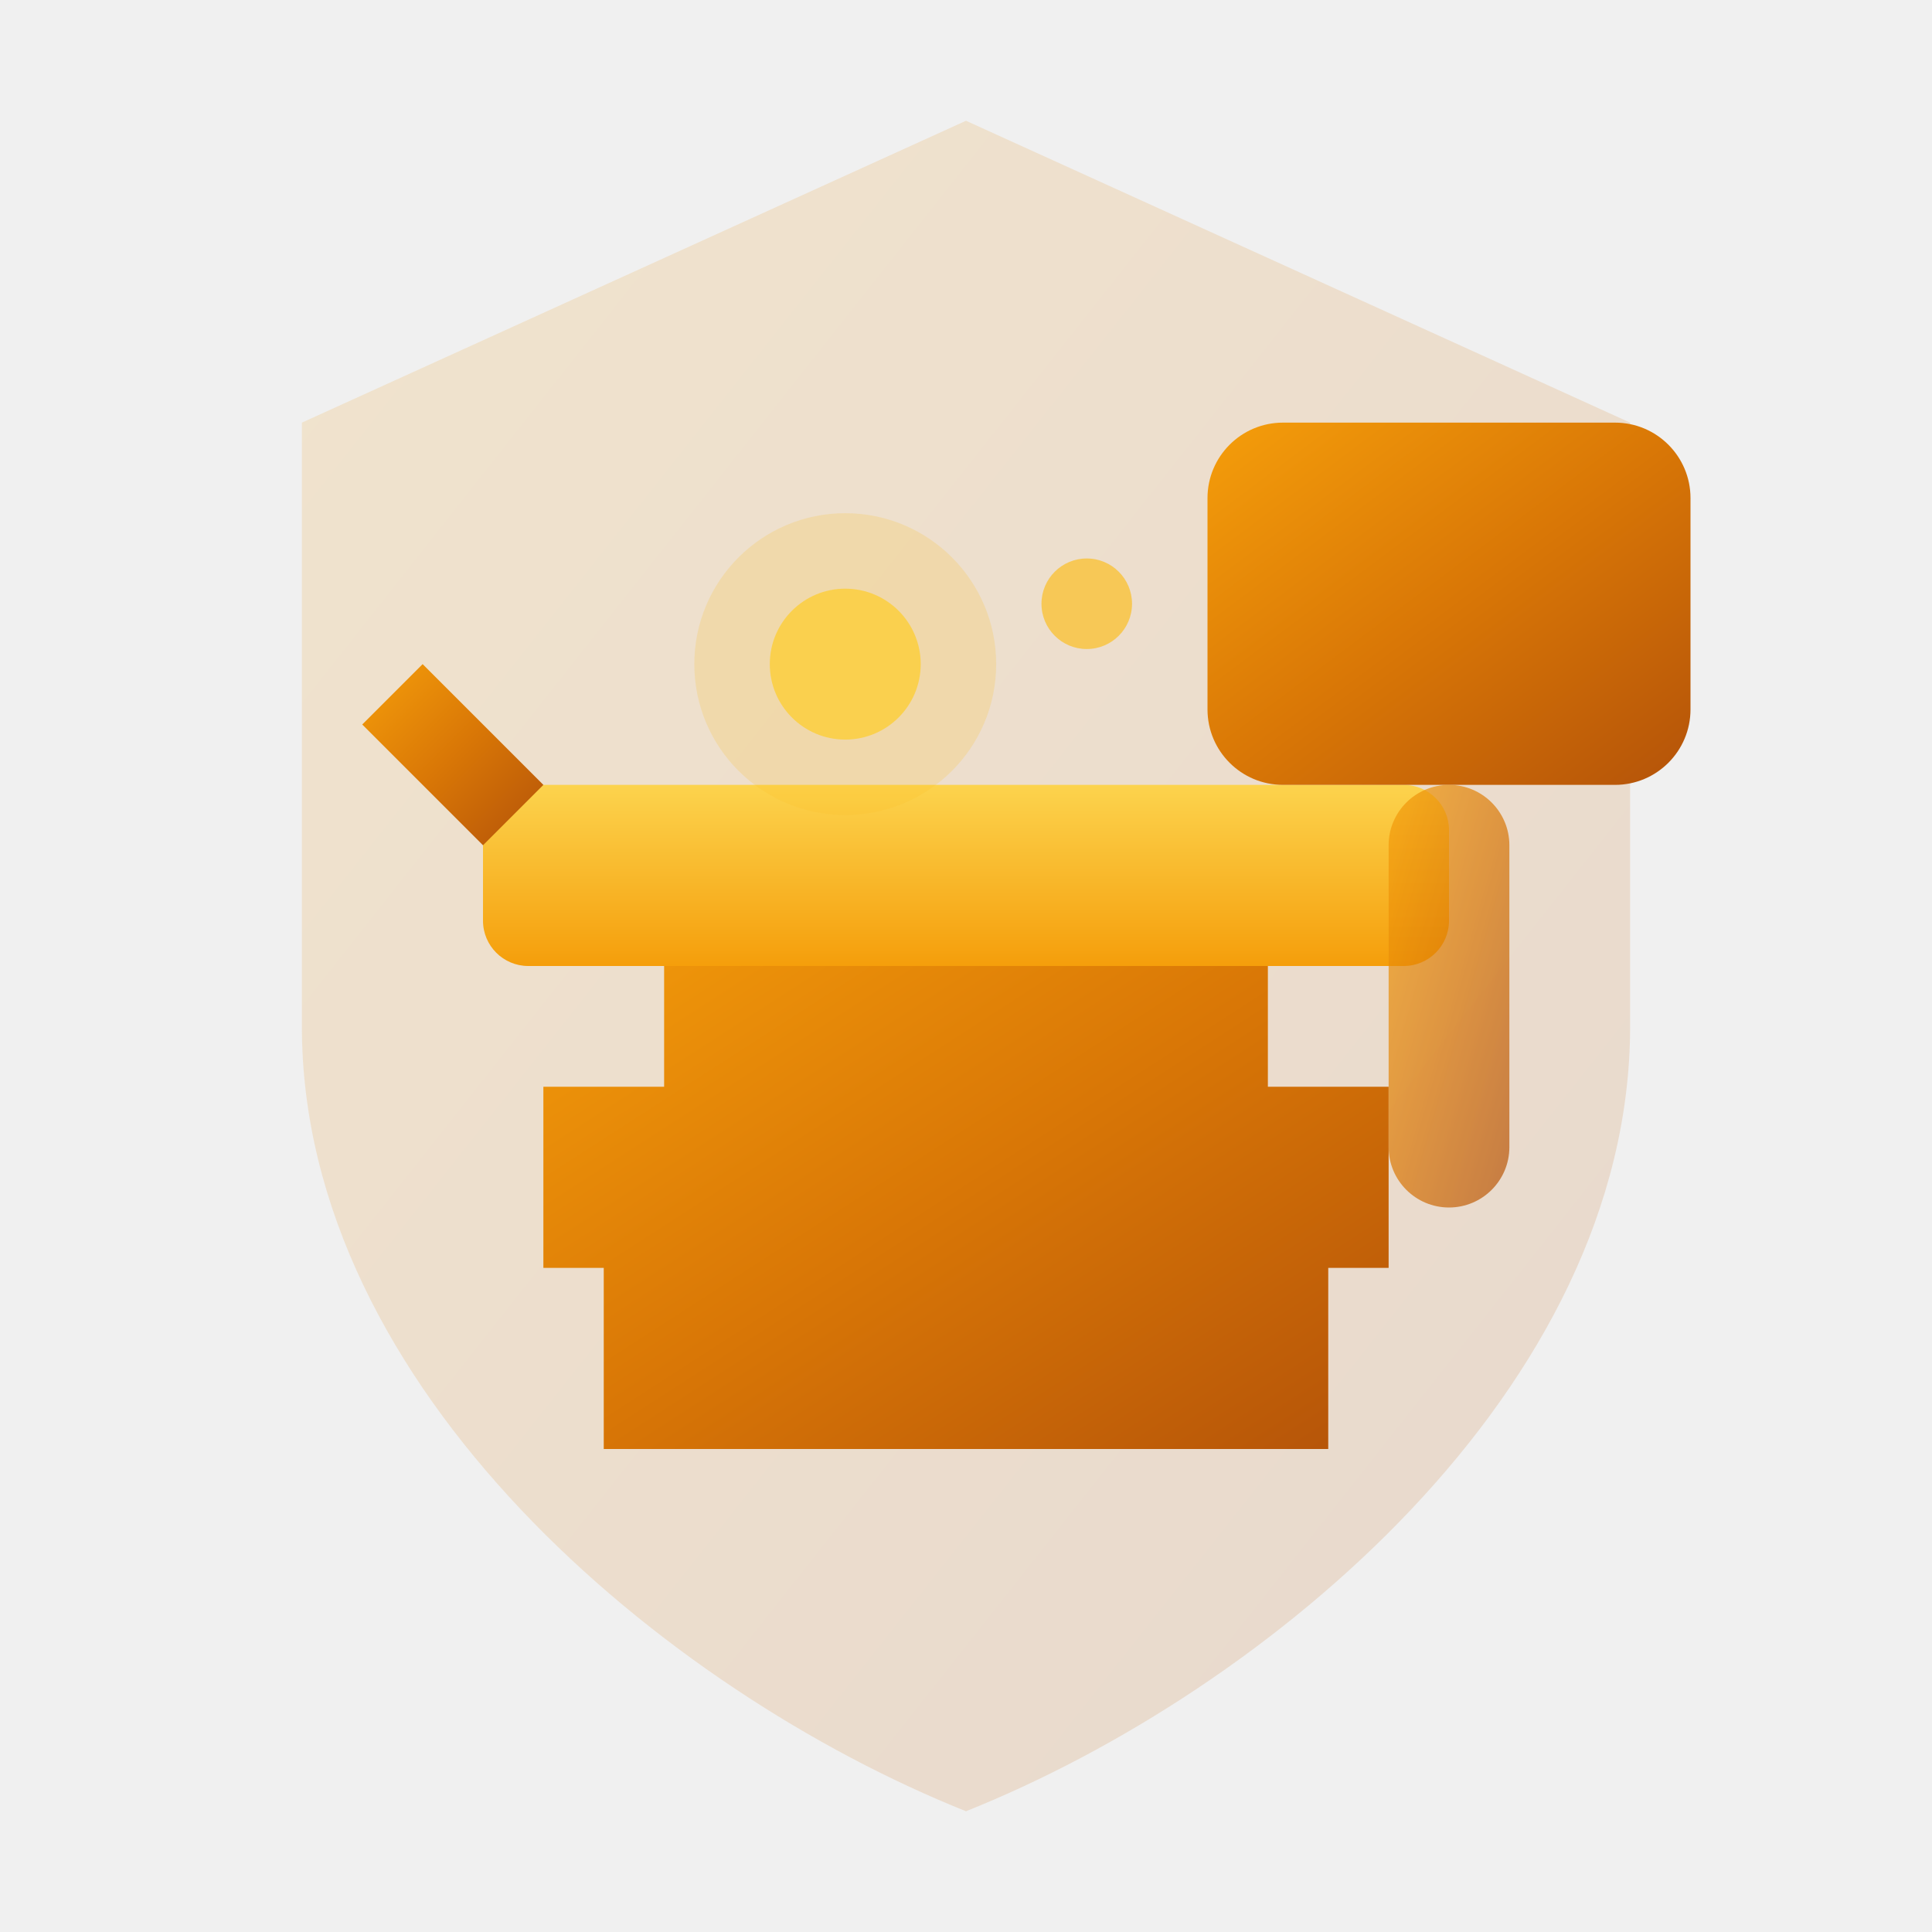
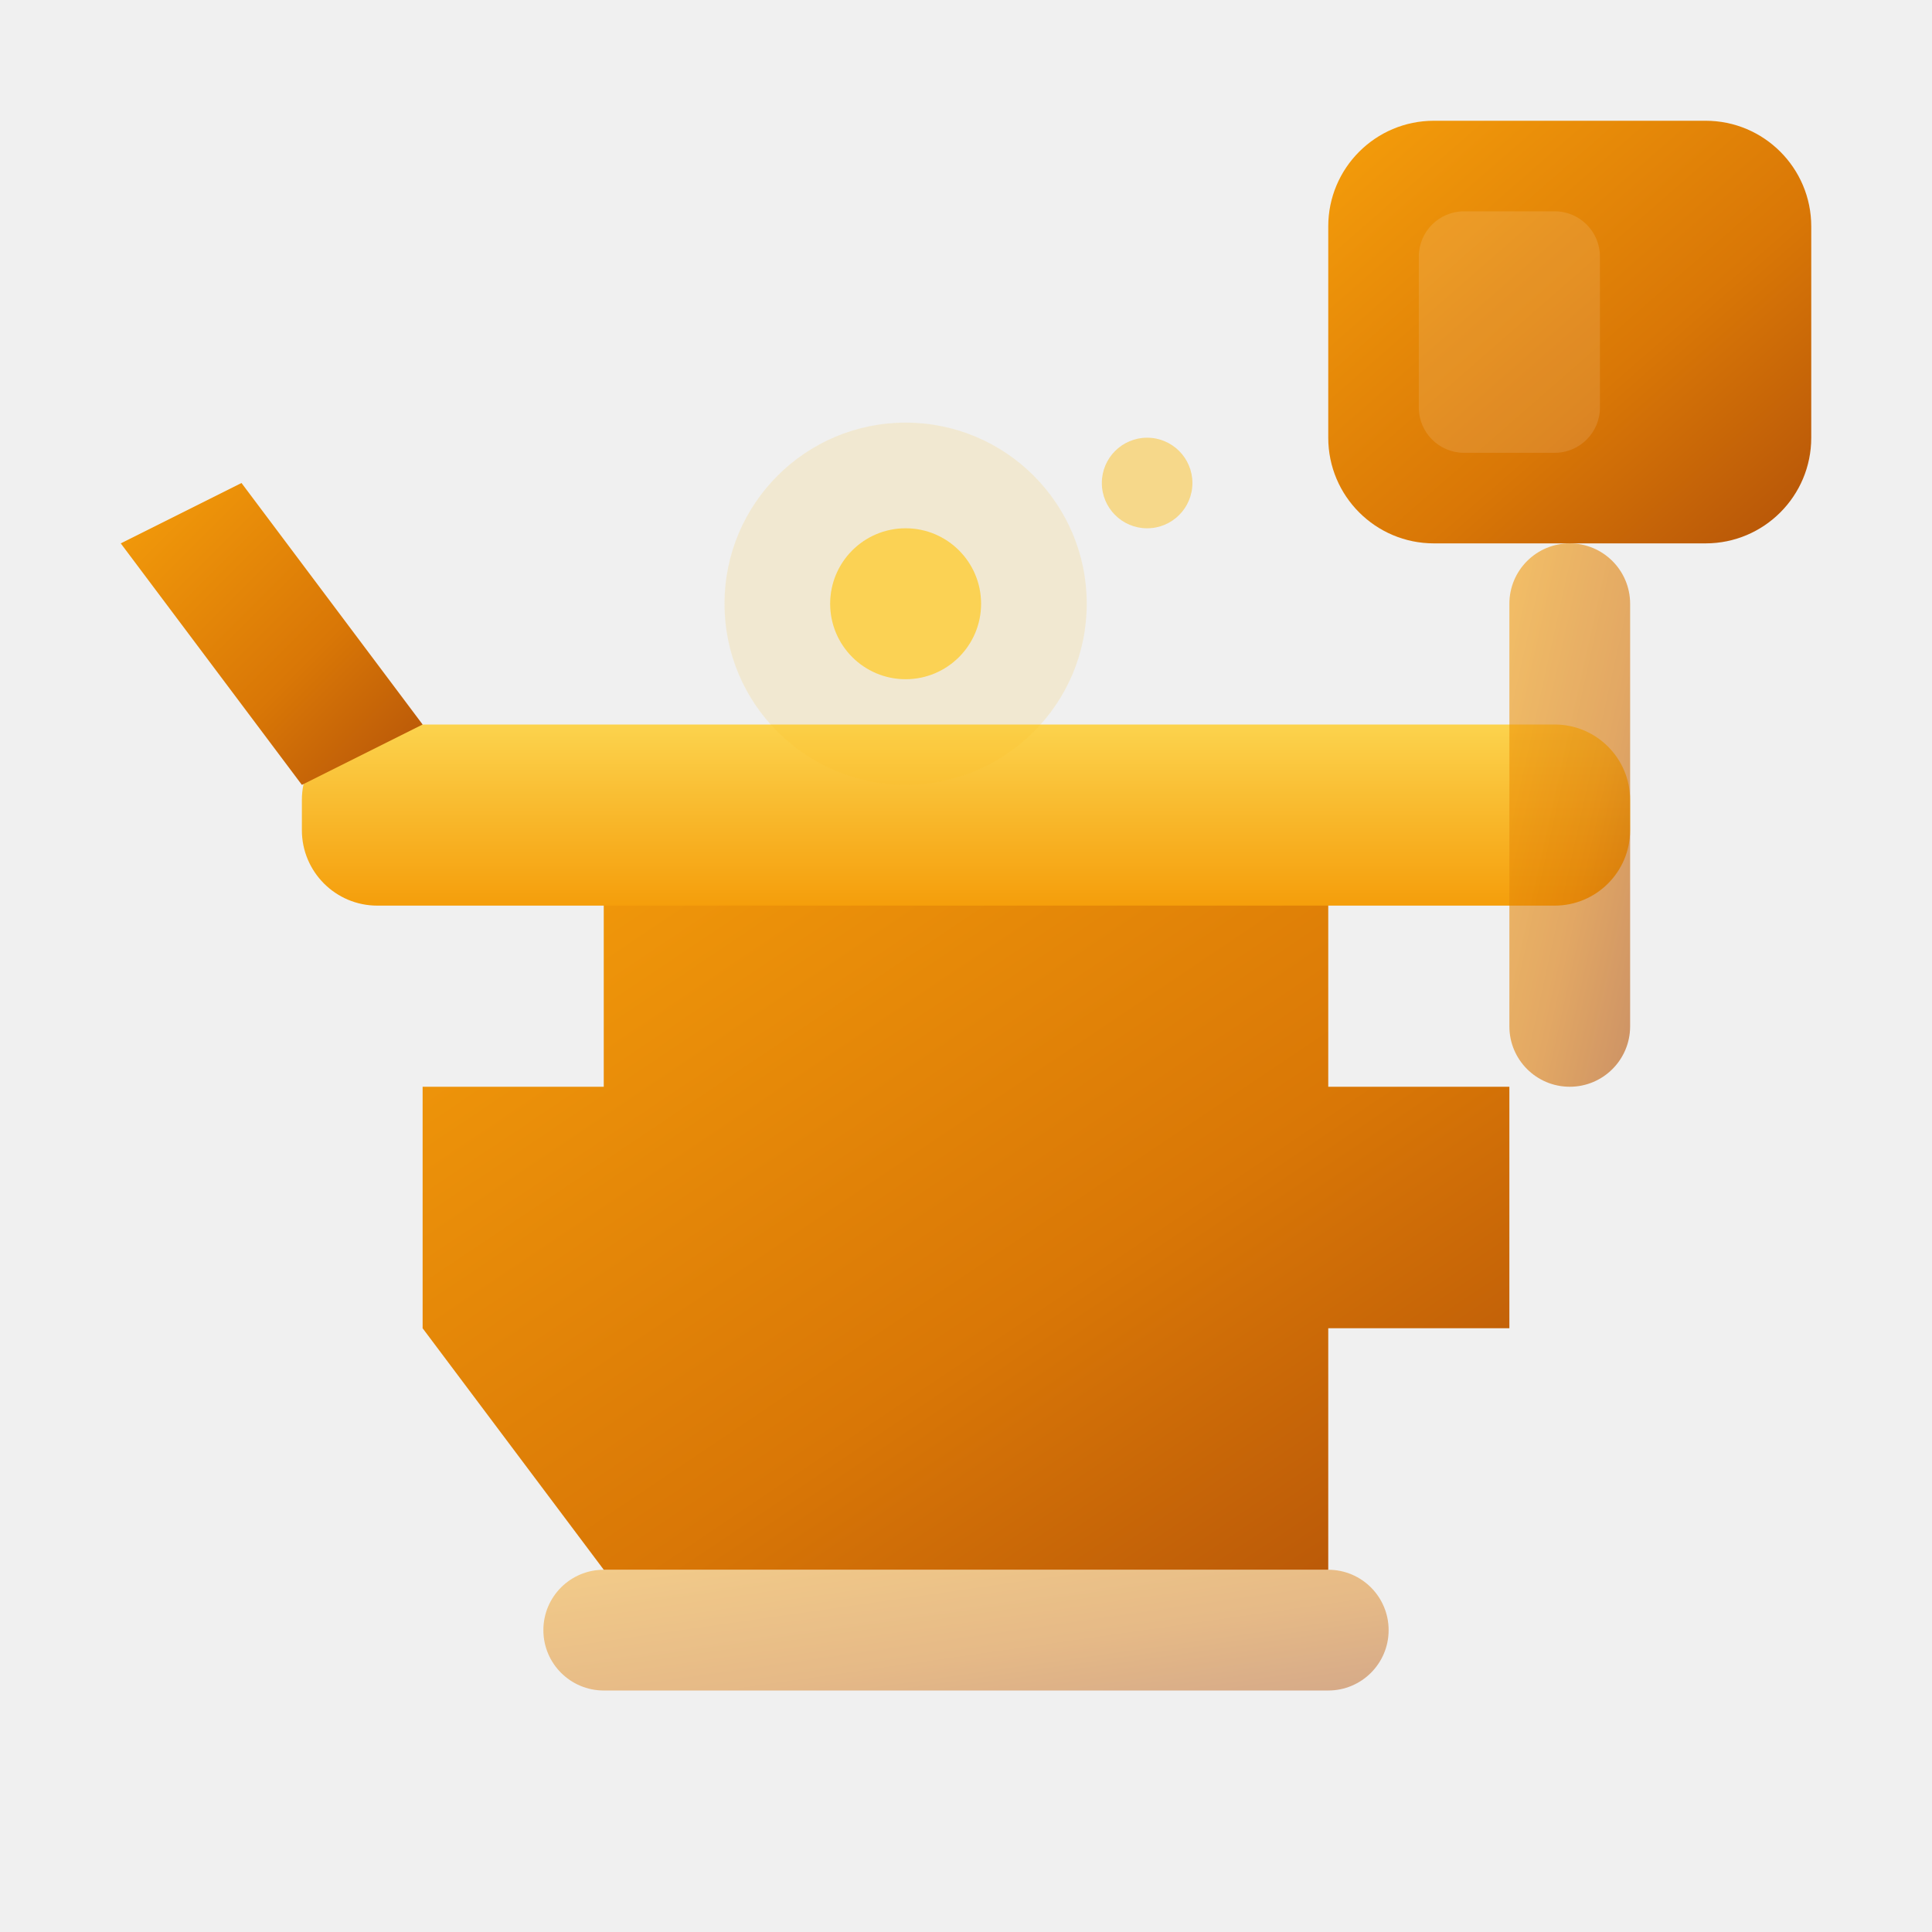
<svg xmlns="http://www.w3.org/2000/svg" viewBox="0 0 64 64" fill="none">
  <defs>
-     <linearGradient id="icon-grad" x1="0%" y1="0%" x2="100%" y2="100%">
+     <linearGradient id="g" x1="0%" y1="0%" x2="100%" y2="100%">
      <stop offset="0%" stop-color="#f59e0b" />
-       <stop offset="50%" stop-color="#d97706" />
+       <stop offset="60%" stop-color="#d97706" />
      <stop offset="100%" stop-color="#b45309" />
    </linearGradient>
-     <linearGradient id="icon-light" x1="0%" y1="0%" x2="0%" y2="100%">
+     <linearGradient id="gl" x1="0%" y1="0%" x2="0%" y2="100%">
      <stop offset="0%" stop-color="#fcd34d" />
      <stop offset="100%" stop-color="#f59e0b" />
    </linearGradient>
  </defs>
-   <path d="M32 4 L54 14 L54 34 C54 46 42 56 32 60 C22 56 10 46 10 34 L10 14 Z" fill="url(#icon-grad)" opacity="0.15" />
-   <path d="M18 42 L18 36 L22 36 L22 30 L42 30 L42 36 L46 36 L46 42 L44 42 L44 48 L20 48 L20 42 Z" fill="url(#icon-grad)" />
-   <rect x="16" y="26" width="32" height="6" rx="1.5" fill="url(#icon-light)" />
-   <path d="M16 28 L12 24 L14 22 L18 26 Z" fill="url(#icon-grad)" />
-   <rect x="40" y="14" width="16" height="12" rx="2.5" fill="url(#icon-grad)" />
-   <rect x="46" y="26" width="4" height="14" rx="2" fill="url(#icon-grad)" opacity="0.7" />
-   <circle cx="28" cy="22" r="2.5" fill="#fcd34d" opacity="0.9" />
-   <circle cx="28" cy="22" r="5" fill="#fbbf24" opacity="0.2" />
-   <circle cx="36" cy="20" r="1.5" fill="#fbbf24" opacity="0.7" />
+   <path d="M14 44 L14 36 L20 36 L20 28 L44 28 L44 36 L50 36 L50 44 L44 44 L44 52 L20 52 L14 44 Z" fill="url(#g)" />
+   <rect x="10" y="24" width="44" height="6" rx="2.5" fill="url(#gl)" />
+   <path d="M10 26 L4 18 L8 16 L14 24 Z" fill="url(#g)" />
+   <rect x="18" y="52" width="28" height="4" rx="2" fill="url(#g)" opacity="0.45" />
+   <rect x="44" y="4" width="16" height="14" rx="3.5" fill="url(#g)" />
+   <rect x="47" y="7" width="6" height="8" rx="1.5" fill="#fff" opacity="0.12" />
+   <rect x="50" y="18" width="4" height="18" rx="2" fill="url(#g)" opacity="0.6" />
+   <circle cx="30" cy="20" r="2.5" fill="#fcd34d" opacity="0.9" />
+   <circle cx="30" cy="20" r="6" fill="#fbbf24" opacity="0.15" />
+   <circle cx="38" cy="16" r="1.5" fill="#fbbf24" opacity="0.5" />
</svg>
